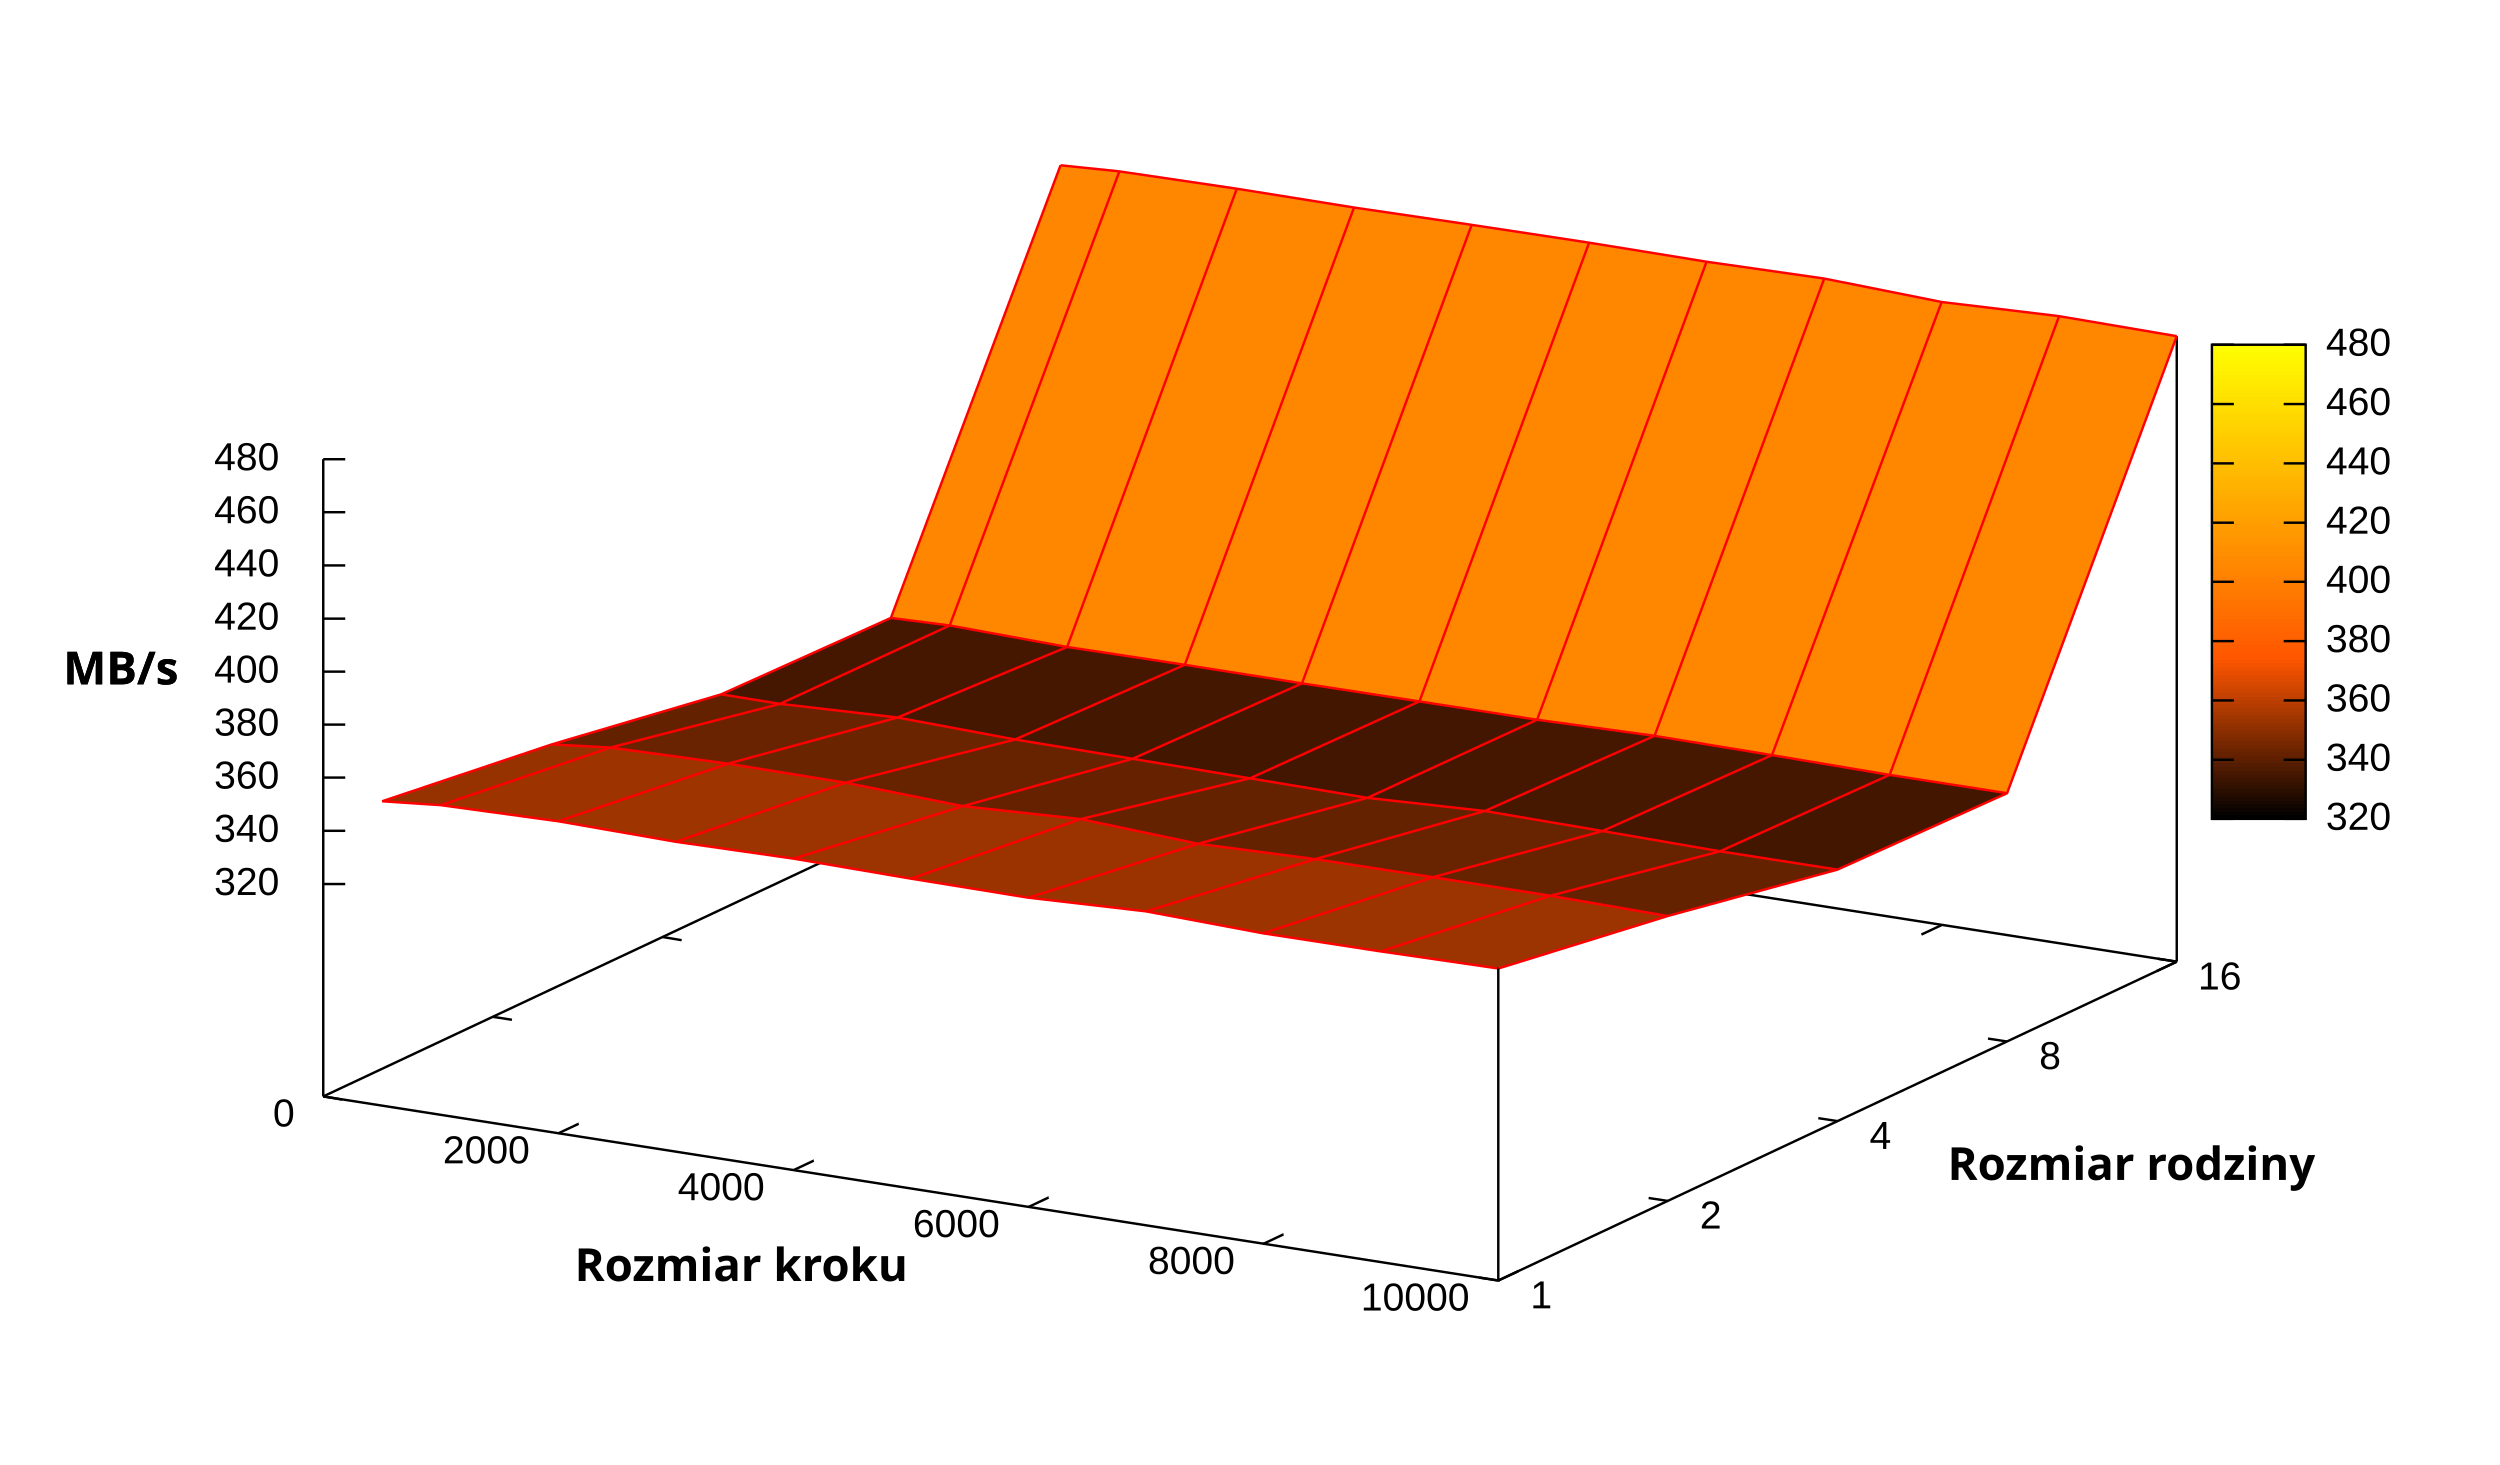
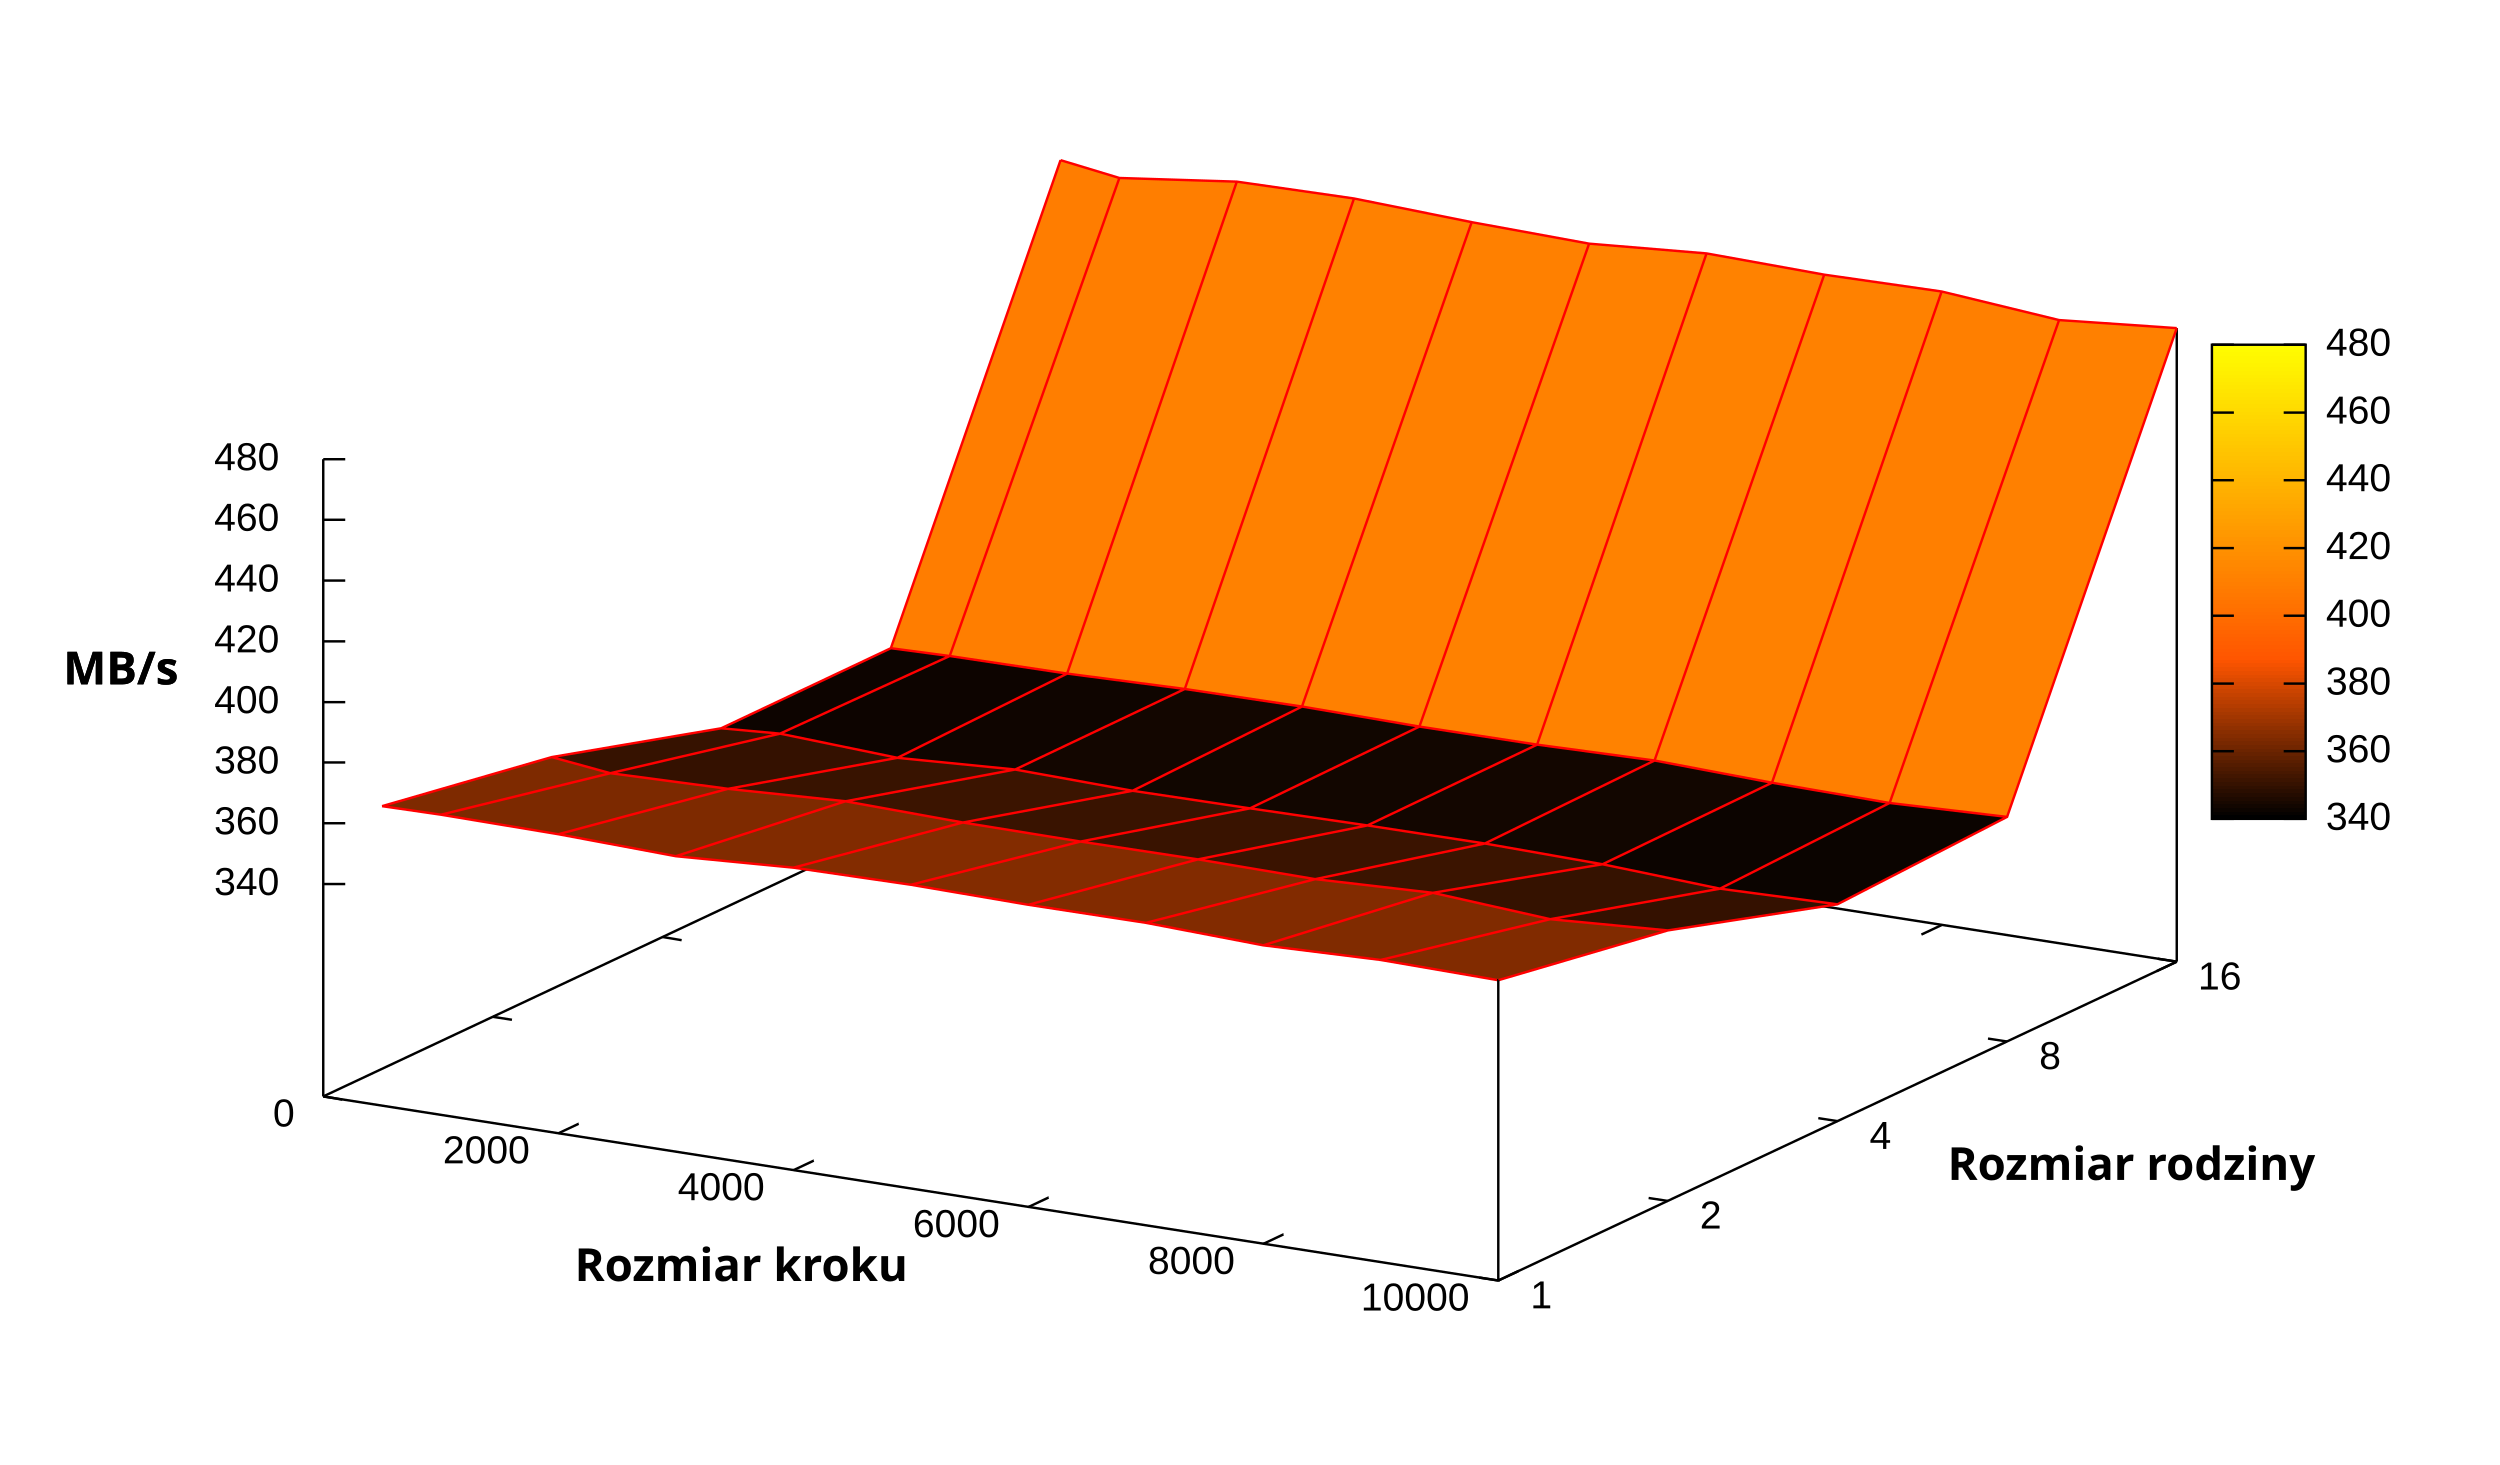
<svg xmlns="http://www.w3.org/2000/svg" xmlns:xlink="http://www.w3.org/1999/xlink" width="1024" height="600" viewBox="0 0 1024 600">
  <g id="gnuplot_canvas">
    <rect x="0" y="0" width="1024" height="600" fill="none" />
    <defs>
      <circle id="gpDot" r="0.5" stroke-width="0.5" />
      <path id="gpPt0" stroke-width="0.222" stroke="currentColor" d="M-1,0 h2 M0,-1 v2" />
      <path id="gpPt1" stroke-width="0.222" stroke="currentColor" d="M-1,-1 L1,1 M1,-1 L-1,1" />
      <path id="gpPt2" stroke-width="0.222" stroke="currentColor" d="M-1,0 L1,0 M0,-1 L0,1 M-1,-1 L1,1 M-1,1 L1,-1" />
      <rect id="gpPt3" stroke-width="0.222" stroke="currentColor" x="-1" y="-1" width="2" height="2" />
      <rect id="gpPt4" stroke-width="0.222" stroke="currentColor" fill="currentColor" x="-1" y="-1" width="2" height="2" />
      <circle id="gpPt5" stroke-width="0.222" stroke="currentColor" cx="0" cy="0" r="1" />
      <use xlink:href="#gpPt5" id="gpPt6" fill="currentColor" stroke="none" />
      <path id="gpPt7" stroke-width="0.222" stroke="currentColor" d="M0,-1.33 L-1.33,0.67 L1.33,0.67 z" />
      <use xlink:href="#gpPt7" id="gpPt8" fill="currentColor" stroke="none" />
      <use xlink:href="#gpPt7" id="gpPt9" stroke="currentColor" transform="rotate(180)" />
      <use xlink:href="#gpPt9" id="gpPt10" fill="currentColor" stroke="none" />
      <use xlink:href="#gpPt3" id="gpPt11" stroke="currentColor" transform="rotate(45)" />
      <use xlink:href="#gpPt11" id="gpPt12" fill="currentColor" stroke="none" />
    </defs>
    <g style="fill:none; color:white; stroke:currentColor; stroke-width:1.00; stroke-linecap:butt; stroke-linejoin:miter">
</g>
    <g style="fill:none; color:black; stroke:currentColor; stroke-width:1.00; stroke-linecap:butt; stroke-linejoin:miter">
-       <path stroke="black" d="M132.4,449.1 L410.3,318.5 M891.6,393.9 L410.3,318.5 M132.4,449.1 L132.4,188.1 M891.6,393.9 L891.6,137.7    M132.4,449.1 L140.7,445.2  h0.01" />
+       <path stroke="black" d="M132.4,449.1 L410.3,318.5 M891.6,393.9 L410.3,318.5 M132.4,449.1 L132.4,188.1 M891.6,393.9 L891.6,134.4    M132.4,449.1 L140.7,445.2  h0.01" />
      <g transform="translate(120.7,461.4)" style="stroke:none; fill:black; font-family:Arial; font-size:12.00pt; text-anchor:end">
        <text>
          <tspan> 0</tspan>
        </text>
      </g>
      <path stroke="black" d="M410.3,318.5 L402.0,322.4 M228.7,464.2 L237.0,460.3  h0.01" />
      <g transform="translate(217.0,476.5)" style="stroke:none; fill:black; font-family:Arial; font-size:12.00pt; text-anchor:end">
        <text>
          <tspan> 2000</tspan>
        </text>
      </g>
      <path stroke="black" d="M506.6,333.6 L498.3,337.5 M325.0,479.3 L333.3,475.4  h0.01" />
      <g transform="translate(313.2,491.6)" style="stroke:none; fill:black; font-family:Arial; font-size:12.00pt; text-anchor:end">
        <text>
          <tspan> 4000</tspan>
        </text>
      </g>
      <path stroke="black" d="M602.8,348.7 L594.5,352.6 M421.2,494.4 L429.5,490.5  h0.01" />
      <g transform="translate(409.5,506.7)" style="stroke:none; fill:black; font-family:Arial; font-size:12.00pt; text-anchor:end">
        <text>
          <tspan> 6000</tspan>
        </text>
      </g>
      <path stroke="black" d="M699.0,363.8 L690.7,367.7 M517.4,509.5 L525.7,505.6  h0.01" />
      <g transform="translate(505.8,521.8)" style="stroke:none; fill:black; font-family:Arial; font-size:12.00pt; text-anchor:end">
        <text>
          <tspan> 8000</tspan>
        </text>
      </g>
      <path stroke="black" d="M795.3,378.9 L787.0,382.8 M613.7,524.5 L622.0,520.6  h0.01" />
      <g transform="translate(601.9,536.8)" style="stroke:none; fill:black; font-family:Arial; font-size:12.00pt; text-anchor:end">
        <text>
          <tspan> 10000</tspan>
        </text>
      </g>
      <path stroke="black" d="M891.6,393.9 L883.3,397.8 M613.7,524.5 L605.9,523.3  h0.01" />
      <g transform="translate(631.3,535.9)" style="stroke:none; fill:black; font-family:Arial; font-size:12.00pt; text-anchor:middle">
        <text>
          <tspan> 1</tspan>
        </text>
      </g>
      <path stroke="black" d="M132.4,449.1 L140.2,450.4 M683.1,491.9 L675.3,490.7  h0.01" />
      <g transform="translate(700.7,503.2)" style="stroke:none; fill:black; font-family:Arial; font-size:12.00pt; text-anchor:middle">
        <text>
          <tspan> 2</tspan>
        </text>
      </g>
      <path stroke="black" d="M201.9,416.5 L209.7,417.7 M752.6,459.2 L744.8,458.0  h0.01" />
      <g transform="translate(770.2,470.6)" style="stroke:none; fill:black; font-family:Arial; font-size:12.00pt; text-anchor:middle">
        <text>
          <tspan> 4</tspan>
        </text>
      </g>
      <path stroke="black" d="M271.4,383.8 L279.2,385.1 M822.1,426.6 L814.3,425.4  h0.01" />
      <g transform="translate(839.7,437.9)" style="stroke:none; fill:black; font-family:Arial; font-size:12.00pt; text-anchor:middle">
        <text>
          <tspan> 8</tspan>
        </text>
      </g>
      <path stroke="black" d="M340.9,351.2 L348.7,352.4 M891.6,393.9 L883.8,392.7  h0.01" />
      <g transform="translate(909.2,405.3)" style="stroke:none; fill:black; font-family:Arial; font-size:12.00pt; text-anchor:middle">
        <text>
          <tspan> 16</tspan>
        </text>
      </g>
      <path stroke="black" d="M410.3,318.5 L418.1,319.8 M132.4,362.1 L141.4,362.1  h0.01" />
      <g transform="translate(114.4,366.6)" style="stroke:none; fill:black; font-family:Arial; font-size:12.00pt; text-anchor:end">
        <text>
-           <tspan> 320</tspan>
-         </text>
-       </g>
-       <path stroke="black" d="M132.4,340.3 L141.4,340.3  h0.01" />
-       <g transform="translate(114.4,344.8)" style="stroke:none; fill:black; font-family:Arial; font-size:12.00pt; text-anchor:end">
-         <text>
          <tspan> 340</tspan>
        </text>
      </g>
-       <path stroke="black" d="M132.4,318.5 L141.4,318.5  h0.01" />
-       <g transform="translate(114.4,323.0)" style="stroke:none; fill:black; font-family:Arial; font-size:12.00pt; text-anchor:end">
+       <path stroke="black" d="M132.4,337.2 L141.4,337.2  h0.01" />
+       <g transform="translate(114.4,341.7)" style="stroke:none; fill:black; font-family:Arial; font-size:12.00pt; text-anchor:end">
        <text>
          <tspan> 360</tspan>
        </text>
      </g>
-       <path stroke="black" d="M132.4,296.8 L141.4,296.8  h0.01" />
-       <g transform="translate(114.4,301.3)" style="stroke:none; fill:black; font-family:Arial; font-size:12.00pt; text-anchor:end">
+       <path stroke="black" d="M132.4,312.3 L141.4,312.3  h0.01" />
+       <g transform="translate(114.4,316.8)" style="stroke:none; fill:black; font-family:Arial; font-size:12.00pt; text-anchor:end">
        <text>
          <tspan> 380</tspan>
        </text>
      </g>
-       <path stroke="black" d="M132.4,275.1 L141.4,275.1  h0.01" />
-       <g transform="translate(114.4,279.6)" style="stroke:none; fill:black; font-family:Arial; font-size:12.00pt; text-anchor:end">
+       <path stroke="black" d="M132.4,287.6 L141.4,287.6  h0.01" />
+       <g transform="translate(114.4,292.1)" style="stroke:none; fill:black; font-family:Arial; font-size:12.00pt; text-anchor:end">
        <text>
          <tspan> 400</tspan>
        </text>
      </g>
-       <path stroke="black" d="M132.4,253.4 L141.4,253.4  h0.01" />
-       <g transform="translate(114.4,257.9)" style="stroke:none; fill:black; font-family:Arial; font-size:12.00pt; text-anchor:end">
+       <path stroke="black" d="M132.4,262.7 L141.4,262.7  h0.01" />
+       <g transform="translate(114.4,267.2)" style="stroke:none; fill:black; font-family:Arial; font-size:12.00pt; text-anchor:end">
        <text>
          <tspan> 420</tspan>
        </text>
      </g>
-       <path stroke="black" d="M132.4,231.6 L141.4,231.6  h0.01" />
-       <g transform="translate(114.4,236.1)" style="stroke:none; fill:black; font-family:Arial; font-size:12.00pt; text-anchor:end">
+       <path stroke="black" d="M132.4,237.8 L141.4,237.8  h0.01" />
+       <g transform="translate(114.4,242.3)" style="stroke:none; fill:black; font-family:Arial; font-size:12.00pt; text-anchor:end">
        <text>
          <tspan> 440</tspan>
        </text>
      </g>
-       <path stroke="black" d="M132.4,209.8 L141.4,209.8  h0.01" />
-       <g transform="translate(114.4,214.3)" style="stroke:none; fill:black; font-family:Arial; font-size:12.00pt; text-anchor:end">
+       <path stroke="black" d="M132.4,212.9 L141.4,212.9  h0.01" />
+       <g transform="translate(114.4,217.4)" style="stroke:none; fill:black; font-family:Arial; font-size:12.00pt; text-anchor:end">
        <text>
          <tspan> 460</tspan>
        </text>
      </g>
      <path stroke="black" d="M132.4,188.1 L141.4,188.1  h0.01" />
      <g transform="translate(114.4,192.6)" style="stroke:none; fill:black; font-family:Arial; font-size:12.00pt; text-anchor:end">
        <text>
          <tspan> 480</tspan>
        </text>
      </g>
      <g transform="translate(49.5,280.3)" style="stroke:none; fill:black; font-family:Verdana; font-size:14.00pt; font-weight:bold; text-anchor:middle">
        <text>
          <tspan font-weight="bold">MB/s</tspan>
        </text>
      </g>
    </g>
    <g id="gnuplot_plot_1">
      <g style="fill:none; color:red; stroke:currentColor; stroke-width:1.00; stroke-linecap:butt; stroke-linejoin:miter">
        <g style="stroke:none; shape-rendering:crispEdges">
-           <polygon fill="rgb(255, 134,   0)" points="364.9,253.1 389.0,256.2 458.5,70.2 434.4,67.7 " />
-           <polygon fill="rgb( 69,  23,   0)" points="295.4,284.4 319.5,288.3 389.0,256.2 364.9,253.1 " />
-           <polygon fill="rgb(100,  33,   0)" points="226.0,304.9 250.0,306.2 319.5,288.3 295.4,284.4 " />
-           <polygon fill="rgb(150,  50,   0)" points="156.5,328.2 180.6,329.8 250.0,306.2 226.0,304.9 " />
-           <polygon fill="rgb(255, 135,   0)" points="389.0,256.2 437.1,265.0 506.6,77.3 458.5,70.2 " />
-           <polygon fill="rgb( 70,  23,   0)" points="319.5,288.3 367.6,293.9 437.1,265.0 389.0,256.2 " />
-           <polygon fill="rgb(106,  35,   0)" points="250.0,306.2 298.2,312.8 367.6,293.9 319.5,288.3 " />
-           <polygon fill="rgb(157,  52,   0)" points="180.6,329.8 228.7,336.4 298.2,312.8 250.0,306.2 " />
-           <polygon fill="rgb(255, 135,   0)" points="437.1,265.0 485.3,272.3 554.6,85.0 506.6,77.3 " />
-           <polygon fill="rgb( 70,  23,   0)" points="367.6,293.9 415.8,302.9 485.3,272.3 437.1,265.0 " />
-           <polygon fill="rgb(107,  36,   0)" points="298.2,312.8 346.3,320.6 415.8,302.9 367.6,293.9 " />
-           <polygon fill="rgb(158,  53,   0)" points="228.7,336.4 276.8,344.8 346.3,320.6 298.2,312.8 " />
-           <polygon fill="rgb(255, 135,   0)" points="485.3,272.3 533.3,279.9 602.8,92.1 554.6,85.0 " />
-           <polygon fill="rgb( 68,  23,   0)" points="415.8,302.9 463.9,310.8 533.3,279.9 485.3,272.3 " />
-           <polygon fill="rgb(103,  34,   0)" points="346.3,320.6 394.4,330.2 463.9,310.8 415.8,302.9 " />
-           <polygon fill="rgb(155,  52,   0)" points="276.8,344.8 325.0,351.7 394.4,330.2 346.3,320.6 " />
-           <polygon fill="rgb(255, 135,   0)" points="533.3,279.9 581.4,287.3 650.9,99.4 602.8,92.1 " />
-           <polygon fill="rgb( 67,  22,   0)" points="463.9,310.8 512.0,318.8 581.4,287.3 533.3,279.9 " />
-           <polygon fill="rgb(102,  34,   0)" points="394.4,330.2 442.6,335.5 512.0,318.8 463.9,310.8 " />
-           <polygon fill="rgb(155,  52,   0)" points="325.0,351.7 373.1,359.9 442.6,335.5 394.4,330.2 " />
-           <polygon fill="rgb(255, 135,   0)" points="581.4,287.3 629.6,294.8 699.0,107.2 650.9,99.4 " />
-           <polygon fill="rgb( 66,  22,   0)" points="512.0,318.8 560.1,326.8 629.6,294.8 581.4,287.3 " />
-           <polygon fill="rgb(101,  34,   0)" points="442.6,335.5 490.7,345.6 560.1,326.8 512.0,318.8 " />
-           <polygon fill="rgb(154,  51,   0)" points="373.1,359.9 421.2,367.7 490.7,345.6 442.6,335.5 " />
-           <polygon fill="rgb(255, 135,   0)" points="629.6,294.8 677.7,301.4 747.2,114.1 699.0,107.2 " />
-           <polygon fill="rgb( 69,  23,   0)" points="560.1,326.8 608.2,332.2 677.7,301.4 629.6,294.8 " />
-           <polygon fill="rgb(101,  34,   0)" points="490.7,345.6 538.7,351.9 608.2,332.2 560.1,326.8 " />
-           <polygon fill="rgb(154,  51,   0)" points="421.2,367.7 469.4,373.3 538.7,351.9 490.7,345.6 " />
-           <polygon fill="rgb(255, 135,   0)" points="677.7,301.4 725.8,309.3 795.3,123.7 747.2,114.1 " />
-           <polygon fill="rgb( 71,  24,   0)" points="608.2,332.2 656.4,340.4 725.8,309.3 677.7,301.4 " />
-           <polygon fill="rgb(104,  35,   0)" points="538.7,351.9 586.9,359.3 656.4,340.4 608.2,332.2 " />
-           <polygon fill="rgb(157,  52,   0)" points="469.4,373.3 517.4,382.3 586.9,359.3 538.7,351.9 " />
-           <polygon fill="rgb(255, 135,   0)" points="725.8,309.3 774.0,317.4 843.4,129.5 795.3,123.7 " />
-           <polygon fill="rgb( 69,  23,   0)" points="656.4,340.4 704.5,348.7 774.0,317.4 725.8,309.3 " />
-           <polygon fill="rgb(103,  34,   0)" points="586.9,359.3 635.0,366.9 704.5,348.7 656.4,340.4 " />
-           <polygon fill="rgb(155,  52,   0)" points="517.4,382.3 565.5,389.7 635.0,366.9 586.9,359.3 " />
-           <polygon fill="rgb(255, 135,   0)" points="774.0,317.4 822.1,324.9 891.6,137.7 843.4,129.5 " />
-           <polygon fill="rgb( 67,  22,   0)" points="704.5,348.7 752.6,356.2 822.1,324.9 774.0,317.4 " />
-           <polygon fill="rgb(101,  34,   0)" points="635.0,366.9 683.1,375.2 752.6,356.2 704.5,348.7 " />
-           <polygon fill="rgb(155,  52,   0)" points="565.5,389.7 613.7,396.7 683.1,375.2 635.0,366.9 " />
+           <polygon fill="rgb(255, 125,   0)" points="364.9,265.5 389.0,268.7 458.5,72.9 434.4,65.6 " />
+           <polygon fill="rgb( 13,   4,   0)" points="295.4,298.3 319.5,300.5 389.0,268.7 364.9,265.5 " />
+           <polygon fill="rgb( 54,  18,   0)" points="226.0,310.1 250.0,316.7 319.5,300.5 295.4,298.3 " />
+           <polygon fill="rgb(126,  42,   0)" points="156.5,330.2 180.6,333.7 250.0,316.7 226.0,310.1 " />
+           <polygon fill="rgb(255, 126,   0)" points="389.0,268.7 437.1,275.9 506.6,74.4 458.5,72.9 " />
+           <polygon fill="rgb( 13,   4,   0)" points="319.5,300.5 367.6,310.4 437.1,275.9 389.0,268.7 " />
+           <polygon fill="rgb( 52,  17,   0)" points="250.0,316.7 298.2,323.1 367.6,310.4 319.5,300.5 " />
+           <polygon fill="rgb(124,  41,   0)" points="180.6,333.7 228.7,341.7 298.2,323.1 250.0,316.7 " />
+           <polygon fill="rgb(255, 129,   0)" points="437.1,275.9 485.3,282.2 554.6,81.3 506.6,74.4 " />
+           <polygon fill="rgb( 15,   5,   0)" points="367.6,310.4 415.8,315.2 485.3,282.2 437.1,275.9 " />
+           <polygon fill="rgb( 56,  19,   0)" points="298.2,323.1 346.3,328.2 415.8,315.2 367.6,310.4 " />
+           <polygon fill="rgb(126,  42,   0)" points="228.7,341.7 276.8,350.7 346.3,328.2 298.2,323.1 " />
+           <polygon fill="rgb(255, 129,   0)" points="485.3,282.2 533.3,289.4 602.8,91.0 554.6,81.3 " />
+           <polygon fill="rgb( 19,   6,   0)" points="415.8,315.2 463.9,323.9 533.3,289.4 485.3,282.2 " />
+           <polygon fill="rgb( 59,  20,   0)" points="346.3,328.2 394.4,336.9 463.9,323.9 415.8,315.2 " />
+           <polygon fill="rgb(129,  43,   0)" points="276.8,350.7 325.0,355.4 394.4,336.9 346.3,328.2 " />
+           <polygon fill="rgb(255, 128,   0)" points="533.3,289.4 581.4,297.6 650.9,99.8 602.8,91.0 " />
+           <polygon fill="rgb( 17,   6,   0)" points="463.9,323.9 512.0,331.1 581.4,297.6 533.3,289.4 " />
+           <polygon fill="rgb( 57,  19,   0)" points="394.4,336.9 442.6,344.7 512.0,331.1 463.9,323.9 " />
+           <polygon fill="rgb(131,  44,   0)" points="325.0,355.4 373.1,362.4 442.6,344.7 394.4,336.9 " />
+           <polygon fill="rgb(255, 129,   0)" points="581.4,297.6 629.6,305.0 699.0,103.8 650.9,99.8 " />
+           <polygon fill="rgb( 18,   6,   0)" points="512.0,331.1 560.1,338.1 629.6,305.0 581.4,297.6 " />
+           <polygon fill="rgb( 57,  19,   0)" points="442.6,344.7 490.7,352.0 560.1,338.1 512.0,331.1 " />
+           <polygon fill="rgb(131,  44,   0)" points="373.1,362.4 421.2,370.6 490.7,352.0 442.6,344.7 " />
+           <polygon fill="rgb(255, 130,   0)" points="629.6,305.0 677.7,311.5 747.2,112.5 699.0,103.8 " />
+           <polygon fill="rgb( 19,   6,   0)" points="560.1,338.1 608.2,345.5 677.7,311.5 629.6,305.0 " />
+           <polygon fill="rgb( 58,  19,   0)" points="490.7,352.0 538.7,360.1 608.2,345.5 560.1,338.1 " />
+           <polygon fill="rgb(130,  43,   0)" points="421.2,370.6 469.4,378.0 538.7,360.1 490.7,352.0 " />
+           <polygon fill="rgb(255, 129,   0)" points="677.7,311.5 725.8,320.6 795.3,119.4 747.2,112.5 " />
+           <polygon fill="rgb( 18,   6,   0)" points="608.2,345.5 656.4,354.0 725.8,320.6 677.7,311.5 " />
+           <polygon fill="rgb( 59,  20,   0)" points="538.7,360.1 586.9,365.7 656.4,354.0 608.2,345.5 " />
+           <polygon fill="rgb(130,  43,   0)" points="469.4,378.0 517.4,387.2 586.9,365.7 538.7,360.1 " />
+           <polygon fill="rgb(255, 127,   0)" points="725.8,320.6 774.0,328.9 843.4,131.1 795.3,119.4 " />
+           <polygon fill="rgb( 12,   4,   0)" points="656.4,354.0 704.5,364.0 774.0,328.9 725.8,320.6 " />
+           <polygon fill="rgb( 53,  18,   0)" points="586.9,365.7 635.0,376.5 704.5,364.0 656.4,354.0 " />
+           <polygon fill="rgb(128,  43,   0)" points="517.4,387.2 565.5,393.2 635.0,376.5 586.9,365.7 " />
+           <polygon fill="rgb(255, 128,   0)" points="774.0,328.9 822.1,334.6 891.6,134.4 843.4,131.1 " />
+           <polygon fill="rgb( 11,   4,   0)" points="704.5,364.0 752.6,370.4 822.1,334.6 774.0,328.9 " />
+           <polygon fill="rgb( 52,  17,   0)" points="635.0,376.5 683.1,381.1 752.6,370.4 704.5,364.0 " />
+           <polygon fill="rgb(129,  43,   0)" points="565.5,393.2 613.7,401.5 683.1,381.1 635.0,376.5 " />
        </g>
-         <path stroke="red" d="M613.7,396.7 L683.1,375.2 L752.6,356.2 L822.1,324.9 L891.6,137.7 M565.5,389.7 L635.0,366.9 L704.5,348.7    L774.0,317.4 L843.4,129.5 M517.4,382.3 L586.9,359.3 L656.4,340.4 L725.8,309.3 L795.3,123.7 M469.4,373.3    L538.7,351.9 L608.2,332.2 L677.7,301.4 L747.2,114.1 M421.2,367.7 L490.7,345.6 L560.1,326.8 L629.6,294.8    L699.0,107.2 M373.1,359.9 L442.6,335.5 L512.0,318.8 L581.4,287.3 L650.9,99.4 M325.0,351.7 L394.4,330.2    L463.9,310.8 L533.3,279.9 L602.8,92.1 M276.8,344.8 L346.3,320.6 L415.8,302.9 L485.3,272.3 L554.6,85.0    M228.7,336.4 L298.2,312.8 L367.6,293.9 L437.1,265.0 L506.6,77.3 M180.6,329.8 L250.0,306.2 L319.5,288.3    L389.0,256.2 L458.5,70.2 M156.5,328.2 L226.0,304.9 L295.4,284.4 L364.9,253.1 L434.4,67.7 M891.6,137.7    L843.4,129.5 L795.3,123.7 L747.2,114.1 L699.0,107.2 L650.9,99.4 L602.8,92.1 L554.6,85.0 L506.6,77.3    L458.5,70.2 L434.4,67.7 M822.1,324.9 L774.0,317.4 L725.8,309.3 L677.7,301.4 L629.6,294.8 L581.4,287.3    L533.3,279.9 L485.3,272.3 L437.1,265.0 L389.0,256.2 L364.9,253.1 M752.6,356.2 L704.5,348.7 L656.4,340.4    L608.2,332.2 L560.1,326.8 L512.0,318.8 L463.9,310.8 L415.8,302.9 L367.6,293.9 L319.5,288.3 L295.4,284.4    M683.1,375.2 L635.0,366.9 L586.9,359.3 L538.7,351.9 L490.7,345.6 L442.6,335.5 L394.4,330.2 L346.3,320.6    L298.2,312.8 L250.0,306.2 L226.0,304.9 M613.7,396.7 L565.5,389.7 L517.4,382.3 L469.4,373.3 L421.2,367.7    L373.1,359.9 L325.0,351.7 L276.8,344.8 L228.7,336.4 L180.6,329.8 L156.5,328.2  h0.01" />
+         <path stroke="red" d="M613.7,401.5 L683.1,381.1 L752.6,370.4 L822.1,334.6 L891.6,134.4 M565.5,393.2 L635.0,376.5 L704.5,364.0    L774.0,328.9 L843.4,131.1 M517.4,387.2 L586.9,365.7 L656.4,354.0 L725.8,320.6 L795.3,119.4 M469.4,378.0    L538.7,360.1 L608.2,345.5 L677.7,311.5 L747.2,112.5 M421.2,370.6 L490.7,352.0 L560.1,338.1 L629.6,305.0    L699.0,103.8 M373.1,362.4 L442.6,344.7 L512.0,331.1 L581.4,297.6 L650.9,99.8 M325.0,355.4 L394.4,336.9    L463.9,323.9 L533.3,289.4 L602.8,91.0 M276.8,350.7 L346.3,328.2 L415.8,315.2 L485.3,282.2 L554.6,81.3    M228.7,341.7 L298.2,323.1 L367.6,310.4 L437.1,275.9 L506.6,74.4 M180.6,333.7 L250.0,316.7 L319.5,300.5    L389.0,268.7 L458.5,72.9 M156.5,330.2 L226.0,310.1 L295.4,298.3 L364.9,265.5 L434.4,65.6 M891.6,134.4    L843.4,131.1 L795.3,119.4 L747.2,112.5 L699.0,103.8 L650.9,99.8 L602.8,91.0 L554.6,81.3 L506.6,74.4    L458.5,72.9 L434.4,65.6 M822.1,334.6 L774.0,328.9 L725.8,320.6 L677.7,311.5 L629.6,305.0 L581.4,297.6    L533.3,289.4 L485.3,282.2 L437.1,275.9 L389.0,268.7 L364.9,265.5 M752.6,370.4 L704.5,364.0 L656.4,354.0    L608.2,345.5 L560.1,338.1 L512.0,331.1 L463.9,323.9 L415.8,315.2 L367.6,310.4 L319.5,300.5 L295.4,298.3    M683.1,381.1 L635.0,376.5 L586.9,365.7 L538.7,360.1 L490.7,352.0 L442.6,344.7 L394.4,336.9 L346.3,328.2    L298.2,323.1 L250.0,316.7 L226.0,310.1 M613.7,401.5 L565.5,393.2 L517.4,387.2 L469.4,378.0 L421.2,370.6    L373.1,362.4 L325.0,355.4 L276.8,350.7 L228.7,341.7 L180.6,333.7 L156.5,330.2  h0.01" />
      </g>
    </g>
    <g style="fill:none; color:black; stroke:currentColor; stroke-width:1.00; stroke-linecap:butt; stroke-linejoin:miter">
-       <path stroke="black" d="M891.6,393.9 L613.7,524.5 M132.4,449.1 L613.7,524.5 L613.7,396.7  h0.01" />
+       <path stroke="black" d="M891.6,393.9 L613.7,524.5 M132.4,449.1 L613.7,524.5 L613.7,401.5  h0.01" />
      <g transform="translate(303.6,524.7)" style="stroke:none; fill:black; font-family:Verdana; font-size:14.00pt; font-weight:bold; text-anchor:middle">
        <text>
          <tspan font-weight="bold">Rozmiar kroku</tspan>
        </text>
      </g>
      <g transform="translate(873.0,483.3)" style="stroke:none; fill:black; font-family:Verdana; font-size:14.00pt; font-weight:bold; text-anchor:middle">
        <text>
          <tspan font-weight="bold">Rozmiar rodziny</tspan>
        </text>
      </g>
      <g transform="translate(49.5,280.3)" style="stroke:none; fill:black; font-family:Verdana; font-size:14.00pt; font-weight:bold; text-anchor:middle">
        <text>
          <tspan font-weight="bold">MB/s</tspan>
        </text>
      </g>
      <g style="stroke:none; shape-rendering:crispEdges">
        <polygon fill="rgb(  0,   0,   0)" points="906.0,335.4 944.4,335.4 944.4,333.8 906.0,333.8 " />
        <polygon fill="rgb(  6,   2,   0)" points="906.0,333.9 944.4,333.9 944.4,332.3 906.0,332.3 " />
        <polygon fill="rgb( 12,   4,   0)" points="906.0,332.4 944.4,332.4 944.4,330.8 906.0,330.8 " />
        <polygon fill="rgb( 18,   6,   0)" points="906.0,330.9 944.4,330.9 944.4,329.3 906.0,329.3 " />
        <polygon fill="rgb( 24,   8,   0)" points="906.0,329.4 944.4,329.4 944.4,327.8 906.0,327.8 " />
        <polygon fill="rgb( 30,  10,   0)" points="906.0,327.9 944.4,327.9 944.4,326.2 906.0,326.2 " />
        <polygon fill="rgb( 36,  12,   0)" points="906.0,326.3 944.4,326.3 944.4,324.7 906.0,324.7 " />
        <polygon fill="rgb( 42,  14,   0)" points="906.0,324.8 944.4,324.8 944.4,323.2 906.0,323.2 " />
        <polygon fill="rgb( 48,  16,   0)" points="906.0,323.3 944.4,323.3 944.4,321.7 906.0,321.7 " />
        <polygon fill="rgb( 54,  18,   0)" points="906.0,321.8 944.4,321.8 944.4,320.2 906.0,320.2 " />
        <polygon fill="rgb( 60,  20,   0)" points="906.0,320.3 944.4,320.3 944.4,318.7 906.0,318.7 " />
        <polygon fill="rgb( 66,  22,   0)" points="906.0,318.8 944.4,318.8 944.4,317.1 906.0,317.1 " />
        <polygon fill="rgb( 72,  24,   0)" points="906.0,317.2 944.4,317.2 944.4,315.6 906.0,315.6 " />
        <polygon fill="rgb( 78,  26,   0)" points="906.0,315.7 944.4,315.7 944.4,314.1 906.0,314.1 " />
        <polygon fill="rgb( 84,  28,   0)" points="906.0,314.2 944.4,314.2 944.4,312.6 906.0,312.6 " />
        <polygon fill="rgb( 90,  30,   0)" points="906.0,312.7 944.4,312.7 944.4,311.1 906.0,311.1 " />
        <polygon fill="rgb( 96,  32,   0)" points="906.0,311.2 944.4,311.2 944.4,309.6 906.0,309.6 " />
        <polygon fill="rgb(102,  34,   0)" points="906.0,309.7 944.4,309.7 944.4,308.0 906.0,308.0 " />
        <polygon fill="rgb(108,  36,   0)" points="906.0,308.1 944.4,308.1 944.4,306.5 906.0,306.5 " />
        <polygon fill="rgb(114,  38,   0)" points="906.0,306.6 944.4,306.6 944.4,305.0 906.0,305.0 " />
        <polygon fill="rgb(120,  40,   0)" points="906.0,305.1 944.4,305.1 944.4,303.5 906.0,303.5 " />
        <polygon fill="rgb(126,  42,   0)" points="906.0,303.6 944.4,303.6 944.4,302.0 906.0,302.0 " />
        <polygon fill="rgb(132,  44,   0)" points="906.0,302.1 944.4,302.1 944.4,300.5 906.0,300.5 " />
        <polygon fill="rgb(137,  46,   0)" points="906.0,300.6 944.4,300.6 944.4,298.9 906.0,298.9 " />
        <polygon fill="rgb(144,  48,   0)" points="906.0,299.0 944.4,299.0 944.4,297.4 906.0,297.4 " />
        <polygon fill="rgb(150,  50,   0)" points="906.0,297.5 944.4,297.5 944.4,295.9 906.0,295.9 " />
        <polygon fill="rgb(156,  52,   0)" points="906.0,296.0 944.4,296.0 944.4,294.4 906.0,294.4 " />
        <polygon fill="rgb(162,  54,   0)" points="906.0,294.5 944.4,294.5 944.4,292.9 906.0,292.9 " />
        <polygon fill="rgb(167,  56,   0)" points="906.0,293.0 944.4,293.0 944.4,291.4 906.0,291.4 " />
        <polygon fill="rgb(173,  58,   0)" points="906.0,291.5 944.4,291.5 944.4,289.8 906.0,289.8 " />
        <polygon fill="rgb(180,  60,   0)" points="906.0,289.9 944.4,289.9 944.4,288.3 906.0,288.3 " />
        <polygon fill="rgb(186,  62,   0)" points="906.0,288.4 944.4,288.4 944.4,286.8 906.0,286.8 " />
        <polygon fill="rgb(191,  64,   0)" points="906.0,286.9 944.4,286.9 944.4,285.3 906.0,285.3 " />
        <polygon fill="rgb(197,  66,   0)" points="906.0,285.4 944.4,285.4 944.4,283.8 906.0,283.8 " />
        <polygon fill="rgb(203,  68,   0)" points="906.0,283.9 944.4,283.9 944.4,282.2 906.0,282.2 " />
        <polygon fill="rgb(210,  70,   0)" points="906.0,282.3 944.4,282.3 944.4,280.7 906.0,280.7 " />
        <polygon fill="rgb(215,  72,   0)" points="906.0,280.8 944.4,280.8 944.4,279.2 906.0,279.2 " />
        <polygon fill="rgb(221,  74,   0)" points="906.0,279.3 944.4,279.3 944.4,277.7 906.0,277.7 " />
        <polygon fill="rgb(227,  76,   0)" points="906.0,277.8 944.4,277.8 944.4,276.2 906.0,276.2 " />
        <polygon fill="rgb(233,  78,   0)" points="906.0,276.3 944.4,276.3 944.4,274.7 906.0,274.7 " />
        <polygon fill="rgb(239,  80,   0)" points="906.0,274.8 944.4,274.8 944.4,273.1 906.0,273.1 " />
        <polygon fill="rgb(245,  82,   0)" points="906.0,273.2 944.4,273.2 944.4,271.6 906.0,271.6 " />
        <polygon fill="rgb(251,  84,   0)" points="906.0,271.7 944.4,271.7 944.4,270.1 906.0,270.1 " />
        <polygon fill="rgb(255,  86,   0)" points="906.0,270.2 944.4,270.2 944.4,268.6 906.0,268.6 " />
        <polygon fill="rgb(255,  88,   0)" points="906.0,268.7 944.4,268.7 944.4,267.1 906.0,267.1 " />
        <polygon fill="rgb(255,  90,   0)" points="906.0,267.2 944.4,267.2 944.4,265.6 906.0,265.6 " />
        <polygon fill="rgb(255,  92,   0)" points="906.0,265.7 944.4,265.7 944.4,264.0 906.0,264.0 " />
        <polygon fill="rgb(255,  94,   0)" points="906.0,264.1 944.4,264.1 944.4,262.5 906.0,262.5 " />
        <polygon fill="rgb(255,  96,   0)" points="906.0,262.6 944.4,262.6 944.4,261.0 906.0,261.0 " />
        <polygon fill="rgb(255,  98,   0)" points="906.0,261.1 944.4,261.1 944.4,259.5 906.0,259.5 " />
        <polygon fill="rgb(255, 100,   0)" points="906.0,259.6 944.4,259.6 944.4,258.0 906.0,258.0 " />
        <polygon fill="rgb(255, 102,   0)" points="906.0,258.1 944.4,258.1 944.4,256.5 906.0,256.5 " />
        <polygon fill="rgb(255, 104,   0)" points="906.0,256.6 944.4,256.6 944.4,254.9 906.0,254.9 " />
        <polygon fill="rgb(255, 106,   0)" points="906.0,255.0 944.4,255.0 944.4,253.4 906.0,253.4 " />
        <polygon fill="rgb(255, 108,   0)" points="906.0,253.5 944.4,253.5 944.4,251.9 906.0,251.9 " />
        <polygon fill="rgb(255, 110,   0)" points="906.0,252.0 944.4,252.0 944.4,250.4 906.0,250.4 " />
        <polygon fill="rgb(255, 112,   0)" points="906.0,250.5 944.4,250.5 944.4,248.9 906.0,248.9 " />
        <polygon fill="rgb(255, 114,   0)" points="906.0,249.0 944.4,249.0 944.4,247.4 906.0,247.4 " />
        <polygon fill="rgb(255, 116,   0)" points="906.0,247.5 944.4,247.5 944.4,245.8 906.0,245.8 " />
        <polygon fill="rgb(255, 118,   0)" points="906.0,245.9 944.4,245.9 944.4,244.3 906.0,244.3 " />
        <polygon fill="rgb(255, 120,   0)" points="906.0,244.4 944.4,244.4 944.4,242.8 906.0,242.8 " />
        <polygon fill="rgb(255, 122,   0)" points="906.0,242.9 944.4,242.9 944.4,241.3 906.0,241.3 " />
        <polygon fill="rgb(255, 124,   0)" points="906.0,241.4 944.4,241.4 944.4,239.8 906.0,239.8 " />
        <polygon fill="rgb(255, 126,   0)" points="906.0,239.9 944.4,239.9 944.4,238.2 906.0,238.2 " />
        <polygon fill="rgb(255, 128,   0)" points="906.0,238.3 944.4,238.3 944.4,236.7 906.0,236.7 " />
        <polygon fill="rgb(255, 130,   0)" points="906.0,236.8 944.4,236.8 944.4,235.2 906.0,235.2 " />
        <polygon fill="rgb(255, 132,   0)" points="906.0,235.3 944.4,235.3 944.4,233.7 906.0,233.7 " />
        <polygon fill="rgb(255, 134,   0)" points="906.0,233.8 944.4,233.8 944.4,232.2 906.0,232.2 " />
        <polygon fill="rgb(255, 136,   0)" points="906.0,232.3 944.4,232.3 944.4,230.7 906.0,230.7 " />
        <polygon fill="rgb(255, 137,   0)" points="906.0,230.8 944.4,230.8 944.4,229.1 906.0,229.1 " />
        <polygon fill="rgb(255, 140,   0)" points="906.0,229.2 944.4,229.2 944.4,227.6 906.0,227.6 " />
        <polygon fill="rgb(255, 142,   0)" points="906.0,227.7 944.4,227.7 944.4,226.1 906.0,226.1 " />
        <polygon fill="rgb(255, 144,   0)" points="906.0,226.2 944.4,226.2 944.4,224.6 906.0,224.6 " />
        <polygon fill="rgb(255, 145,   0)" points="906.0,224.7 944.4,224.7 944.4,223.1 906.0,223.1 " />
        <polygon fill="rgb(255, 147,   0)" points="906.0,223.2 944.4,223.2 944.4,221.6 906.0,221.6 " />
        <polygon fill="rgb(255, 149,   0)" points="906.0,221.7 944.4,221.7 944.4,220.0 906.0,220.0 " />
        <polygon fill="rgb(255, 152,   0)" points="906.0,220.1 944.4,220.1 944.4,218.5 906.0,218.5 " />
        <polygon fill="rgb(255, 153,   0)" points="906.0,218.6 944.4,218.6 944.4,217.0 906.0,217.0 " />
        <polygon fill="rgb(255, 155,   0)" points="906.0,217.1 944.4,217.1 944.4,215.5 906.0,215.5 " />
        <polygon fill="rgb(255, 157,   0)" points="906.0,215.6 944.4,215.6 944.4,214.0 906.0,214.0 " />
        <polygon fill="rgb(255, 159,   0)" points="906.0,214.1 944.4,214.1 944.4,212.5 906.0,212.5 " />
        <polygon fill="rgb(255, 161,   0)" points="906.0,212.6 944.4,212.6 944.4,210.9 906.0,210.9 " />
        <polygon fill="rgb(255, 163,   0)" points="906.0,211.0 944.4,211.0 944.4,209.4 906.0,209.4 " />
        <polygon fill="rgb(255, 165,   0)" points="906.0,209.5 944.4,209.5 944.4,207.9 906.0,207.9 " />
        <polygon fill="rgb(255, 167,   0)" points="906.0,208.0 944.4,208.0 944.4,206.4 906.0,206.4 " />
        <polygon fill="rgb(255, 169,   0)" points="906.0,206.5 944.4,206.5 944.4,204.9 906.0,204.9 " />
        <polygon fill="rgb(255, 171,   0)" points="906.0,205.0 944.4,205.0 944.4,203.4 906.0,203.4 " />
        <polygon fill="rgb(255, 173,   0)" points="906.0,203.5 944.4,203.5 944.4,201.8 906.0,201.8 " />
        <polygon fill="rgb(255, 175,   0)" points="906.0,201.9 944.4,201.9 944.4,200.3 906.0,200.3 " />
        <polygon fill="rgb(255, 177,   0)" points="906.0,200.4 944.4,200.4 944.4,198.8 906.0,198.8 " />
        <polygon fill="rgb(255, 179,   0)" points="906.0,198.9 944.4,198.9 944.4,197.3 906.0,197.3 " />
        <polygon fill="rgb(255, 181,   0)" points="906.0,197.4 944.4,197.4 944.4,195.8 906.0,195.8 " />
        <polygon fill="rgb(255, 183,   0)" points="906.0,195.9 944.4,195.9 944.4,194.3 906.0,194.3 " />
        <polygon fill="rgb(255, 185,   0)" points="906.0,194.4 944.4,194.4 944.4,192.7 906.0,192.7 " />
        <polygon fill="rgb(255, 187,   0)" points="906.0,192.8 944.4,192.8 944.4,191.2 906.0,191.2 " />
        <polygon fill="rgb(255, 189,   0)" points="906.0,191.3 944.4,191.3 944.4,189.7 906.0,189.7 " />
        <polygon fill="rgb(255, 191,   0)" points="906.0,189.8 944.4,189.8 944.4,188.2 906.0,188.2 " />
        <polygon fill="rgb(255, 193,   0)" points="906.0,188.3 944.4,188.3 944.4,186.7 906.0,186.7 " />
        <polygon fill="rgb(255, 195,   0)" points="906.0,186.8 944.4,186.8 944.4,185.1 906.0,185.1 " />
        <polygon fill="rgb(255, 197,   0)" points="906.0,185.2 944.4,185.2 944.4,183.6 906.0,183.6 " />
        <polygon fill="rgb(255, 199,   0)" points="906.0,183.7 944.4,183.7 944.4,182.1 906.0,182.1 " />
        <polygon fill="rgb(255, 201,   0)" points="906.0,182.2 944.4,182.2 944.4,180.6 906.0,180.6 " />
        <polygon fill="rgb(255, 203,   0)" points="906.0,180.7 944.4,180.7 944.4,179.1 906.0,179.1 " />
        <polygon fill="rgb(255, 205,   0)" points="906.0,179.2 944.4,179.2 944.4,177.6 906.0,177.6 " />
        <polygon fill="rgb(255, 207,   0)" points="906.0,177.7 944.4,177.7 944.4,176.0 906.0,176.0 " />
        <polygon fill="rgb(255, 209,   0)" points="906.0,176.1 944.4,176.1 944.4,174.5 906.0,174.5 " />
        <polygon fill="rgb(255, 211,   0)" points="906.0,174.6 944.4,174.6 944.4,173.0 906.0,173.0 " />
        <polygon fill="rgb(255, 213,   0)" points="906.0,173.1 944.4,173.1 944.4,171.5 906.0,171.5 " />
        <polygon fill="rgb(255, 215,   0)" points="906.0,171.6 944.4,171.6 944.4,170.0 906.0,170.0 " />
        <polygon fill="rgb(255, 217,   0)" points="906.0,170.1 944.4,170.1 944.4,168.5 906.0,168.5 " />
        <polygon fill="rgb(255, 219,   0)" points="906.0,168.6 944.4,168.6 944.4,166.9 906.0,166.9 " />
        <polygon fill="rgb(255, 221,   0)" points="906.0,167.0 944.4,167.0 944.4,165.4 906.0,165.4 " />
        <polygon fill="rgb(255, 223,   0)" points="906.0,165.5 944.4,165.5 944.4,163.9 906.0,163.9 " />
        <polygon fill="rgb(255, 225,   0)" points="906.0,164.0 944.4,164.0 944.4,162.4 906.0,162.4 " />
        <polygon fill="rgb(255, 227,   0)" points="906.0,162.5 944.4,162.5 944.4,160.9 906.0,160.9 " />
        <polygon fill="rgb(255, 229,   0)" points="906.0,161.0 944.4,161.0 944.4,159.4 906.0,159.4 " />
        <polygon fill="rgb(255, 231,   0)" points="906.0,159.5 944.4,159.5 944.4,157.8 906.0,157.8 " />
        <polygon fill="rgb(255, 233,   0)" points="906.0,157.9 944.4,157.9 944.4,156.3 906.0,156.3 " />
        <polygon fill="rgb(255, 235,   0)" points="906.0,156.4 944.4,156.4 944.4,154.8 906.0,154.8 " />
        <polygon fill="rgb(255, 237,   0)" points="906.0,154.9 944.4,154.9 944.4,153.3 906.0,153.3 " />
        <polygon fill="rgb(255, 239,   0)" points="906.0,153.4 944.4,153.4 944.4,151.8 906.0,151.8 " />
        <polygon fill="rgb(255, 241,   0)" points="906.0,151.9 944.4,151.9 944.4,150.3 906.0,150.3 " />
        <polygon fill="rgb(255, 243,   0)" points="906.0,150.4 944.4,150.4 944.4,148.7 906.0,148.7 " />
        <polygon fill="rgb(255, 245,   0)" points="906.0,148.8 944.4,148.8 944.4,147.2 906.0,147.2 " />
        <polygon fill="rgb(255, 247,   0)" points="906.0,147.3 944.4,147.3 944.4,145.7 906.0,145.7 " />
        <polygon fill="rgb(255, 249,   0)" points="906.0,145.8 944.4,145.8 944.4,144.2 906.0,144.2 " />
        <polygon fill="rgb(255, 251,   0)" points="906.0,144.3 944.4,144.3 944.4,142.7 906.0,142.7 " />
        <polygon fill="rgb(255, 253,   0)" points="906.0,142.8 944.4,142.8 944.4,141.2 906.0,141.2 " />
      </g>
      <path stroke="black" d="M906.0,335.4 L944.4,335.4 L944.4,141.2 L906.0,141.2 L906.0,335.4 Z  h0.01" />
      <path stroke="black" d="M944.4,335.4 L935.4,335.4  h0.01" />
      <g transform="translate(952.7,339.9)" style="stroke:none; fill:black; font-family:Arial; font-size:12.00pt; text-anchor:start">
        <text>
-           <tspan> 320</tspan>
-         </text>
-       </g>
-       <path stroke="black" d="M906.0,335.4 L915.0,335.4 M944.4,311.2 L935.4,311.2  h0.01" />
-       <g transform="translate(952.7,315.7)" style="stroke:none; fill:black; font-family:Arial; font-size:12.00pt; text-anchor:start">
-         <text>
          <tspan> 340</tspan>
        </text>
      </g>
-       <path stroke="black" d="M906.0,311.2 L915.0,311.2 M944.4,286.9 L935.4,286.9  h0.01" />
-       <g transform="translate(952.7,291.4)" style="stroke:none; fill:black; font-family:Arial; font-size:12.00pt; text-anchor:start">
+       <path stroke="black" d="M906.0,335.4 L915.0,335.4 M944.4,307.7 L935.4,307.7  h0.01" />
+       <g transform="translate(952.7,312.2)" style="stroke:none; fill:black; font-family:Arial; font-size:12.00pt; text-anchor:start">
        <text>
          <tspan> 360</tspan>
        </text>
      </g>
-       <path stroke="black" d="M906.0,286.9 L915.0,286.9 M944.4,262.6 L935.4,262.6  h0.01" />
-       <g transform="translate(952.7,267.1)" style="stroke:none; fill:black; font-family:Arial; font-size:12.00pt; text-anchor:start">
+       <path stroke="black" d="M906.0,307.7 L915.0,307.7 M944.4,280.0 L935.4,280.0  h0.01" />
+       <g transform="translate(952.7,284.5)" style="stroke:none; fill:black; font-family:Arial; font-size:12.00pt; text-anchor:start">
        <text>
          <tspan> 380</tspan>
        </text>
      </g>
-       <path stroke="black" d="M906.0,262.6 L915.0,262.6 M944.4,238.3 L935.4,238.3  h0.01" />
-       <g transform="translate(952.7,242.8)" style="stroke:none; fill:black; font-family:Arial; font-size:12.00pt; text-anchor:start">
+       <path stroke="black" d="M906.0,280.0 L915.0,280.0 M944.4,252.2 L935.4,252.2  h0.01" />
+       <g transform="translate(952.7,256.7)" style="stroke:none; fill:black; font-family:Arial; font-size:12.00pt; text-anchor:start">
        <text>
          <tspan> 400</tspan>
        </text>
      </g>
-       <path stroke="black" d="M906.0,238.3 L915.0,238.3 M944.4,214.1 L935.4,214.1  h0.01" />
-       <g transform="translate(952.7,218.6)" style="stroke:none; fill:black; font-family:Arial; font-size:12.00pt; text-anchor:start">
+       <path stroke="black" d="M906.0,252.2 L915.0,252.2 M944.4,224.5 L935.4,224.5  h0.01" />
+       <g transform="translate(952.7,229.0)" style="stroke:none; fill:black; font-family:Arial; font-size:12.00pt; text-anchor:start">
        <text>
          <tspan> 420</tspan>
        </text>
      </g>
-       <path stroke="black" d="M906.0,214.1 L915.0,214.1 M944.4,189.8 L935.4,189.8  h0.01" />
-       <g transform="translate(952.7,194.3)" style="stroke:none; fill:black; font-family:Arial; font-size:12.00pt; text-anchor:start">
+       <path stroke="black" d="M906.0,224.5 L915.0,224.5 M944.4,196.7 L935.4,196.7  h0.01" />
+       <g transform="translate(952.7,201.2)" style="stroke:none; fill:black; font-family:Arial; font-size:12.00pt; text-anchor:start">
        <text>
          <tspan> 440</tspan>
        </text>
      </g>
-       <path stroke="black" d="M906.0,189.8 L915.0,189.8 M944.4,165.5 L935.4,165.5  h0.01" />
-       <g transform="translate(952.7,170.0)" style="stroke:none; fill:black; font-family:Arial; font-size:12.00pt; text-anchor:start">
+       <path stroke="black" d="M906.0,196.7 L915.0,196.7 M944.4,169.0 L935.4,169.0  h0.01" />
+       <g transform="translate(952.7,173.5)" style="stroke:none; fill:black; font-family:Arial; font-size:12.00pt; text-anchor:start">
        <text>
          <tspan> 460</tspan>
        </text>
      </g>
-       <path stroke="black" d="M906.0,165.5 L915.0,165.5 M944.4,141.2 L935.4,141.2  h0.01" />
+       <path stroke="black" d="M906.0,169.0 L915.0,169.0 M944.4,141.2 L935.4,141.2  h0.01" />
      <g transform="translate(952.7,145.7)" style="stroke:none; fill:black; font-family:Arial; font-size:12.00pt; text-anchor:start">
        <text>
          <tspan> 480</tspan>
        </text>
      </g>
      <path stroke="black" d="M906.0,141.2 L915.0,141.2  h0.01" />
    </g>
  </g>
</svg>
